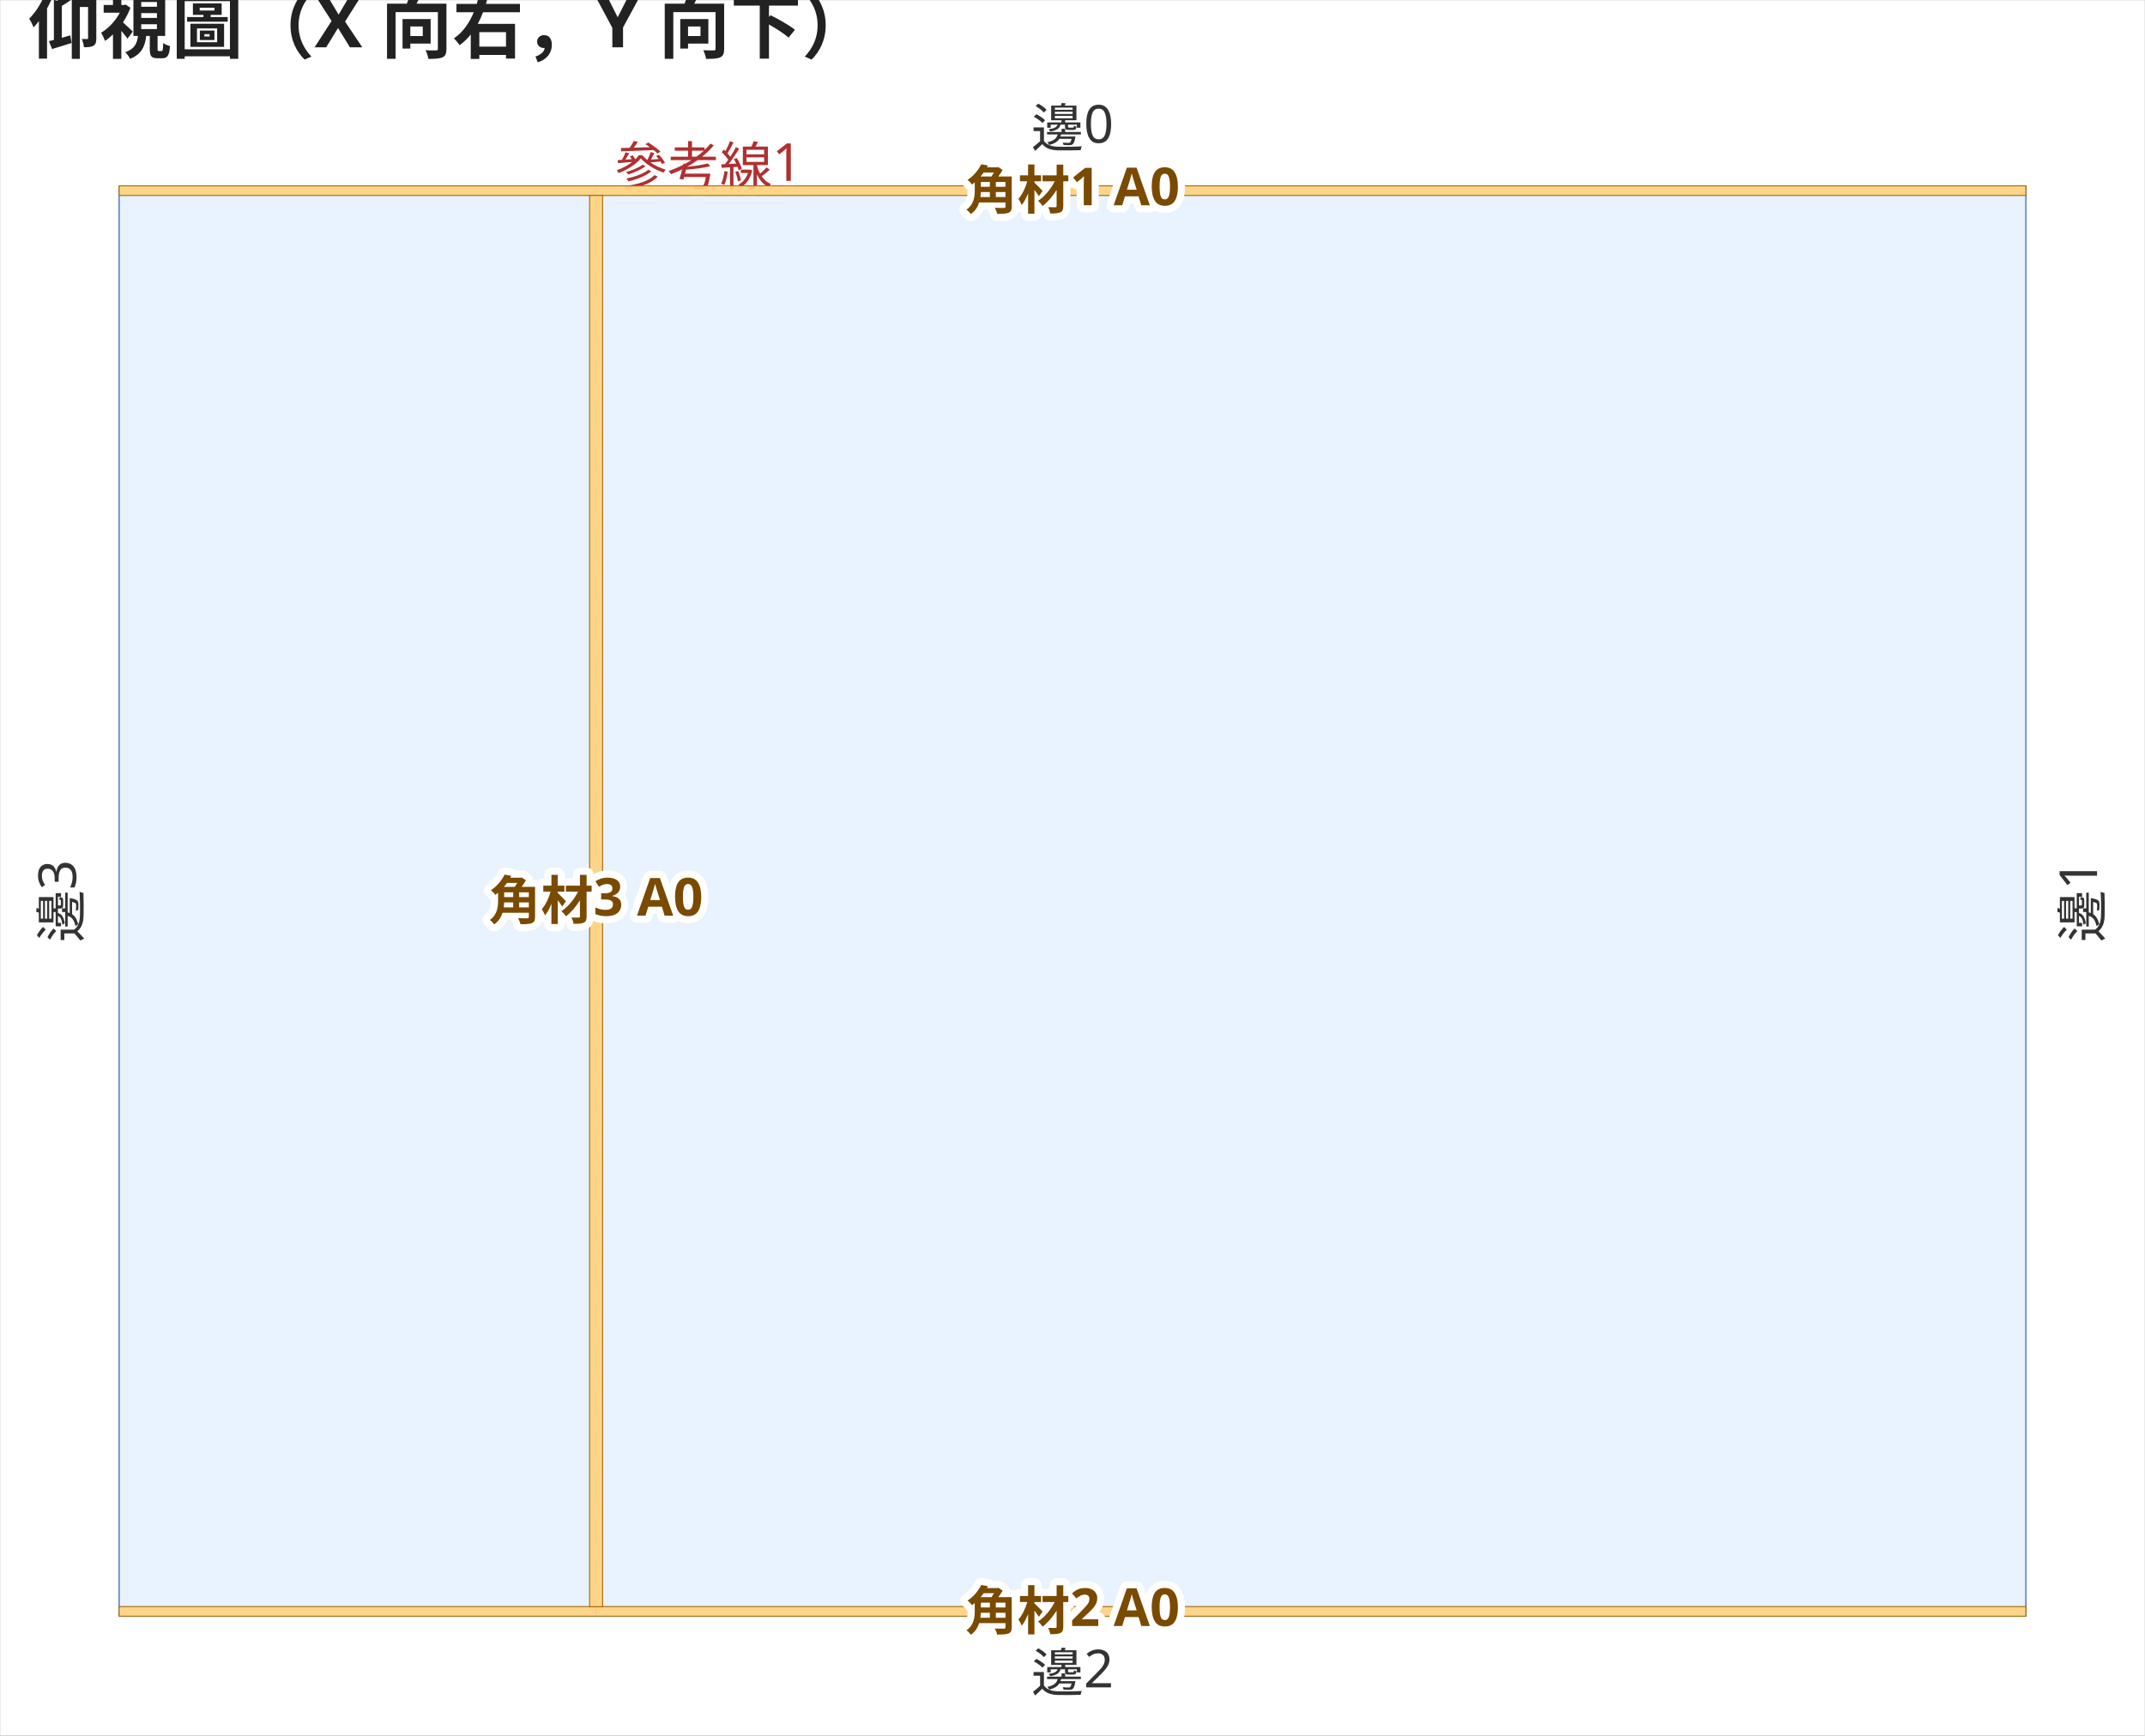
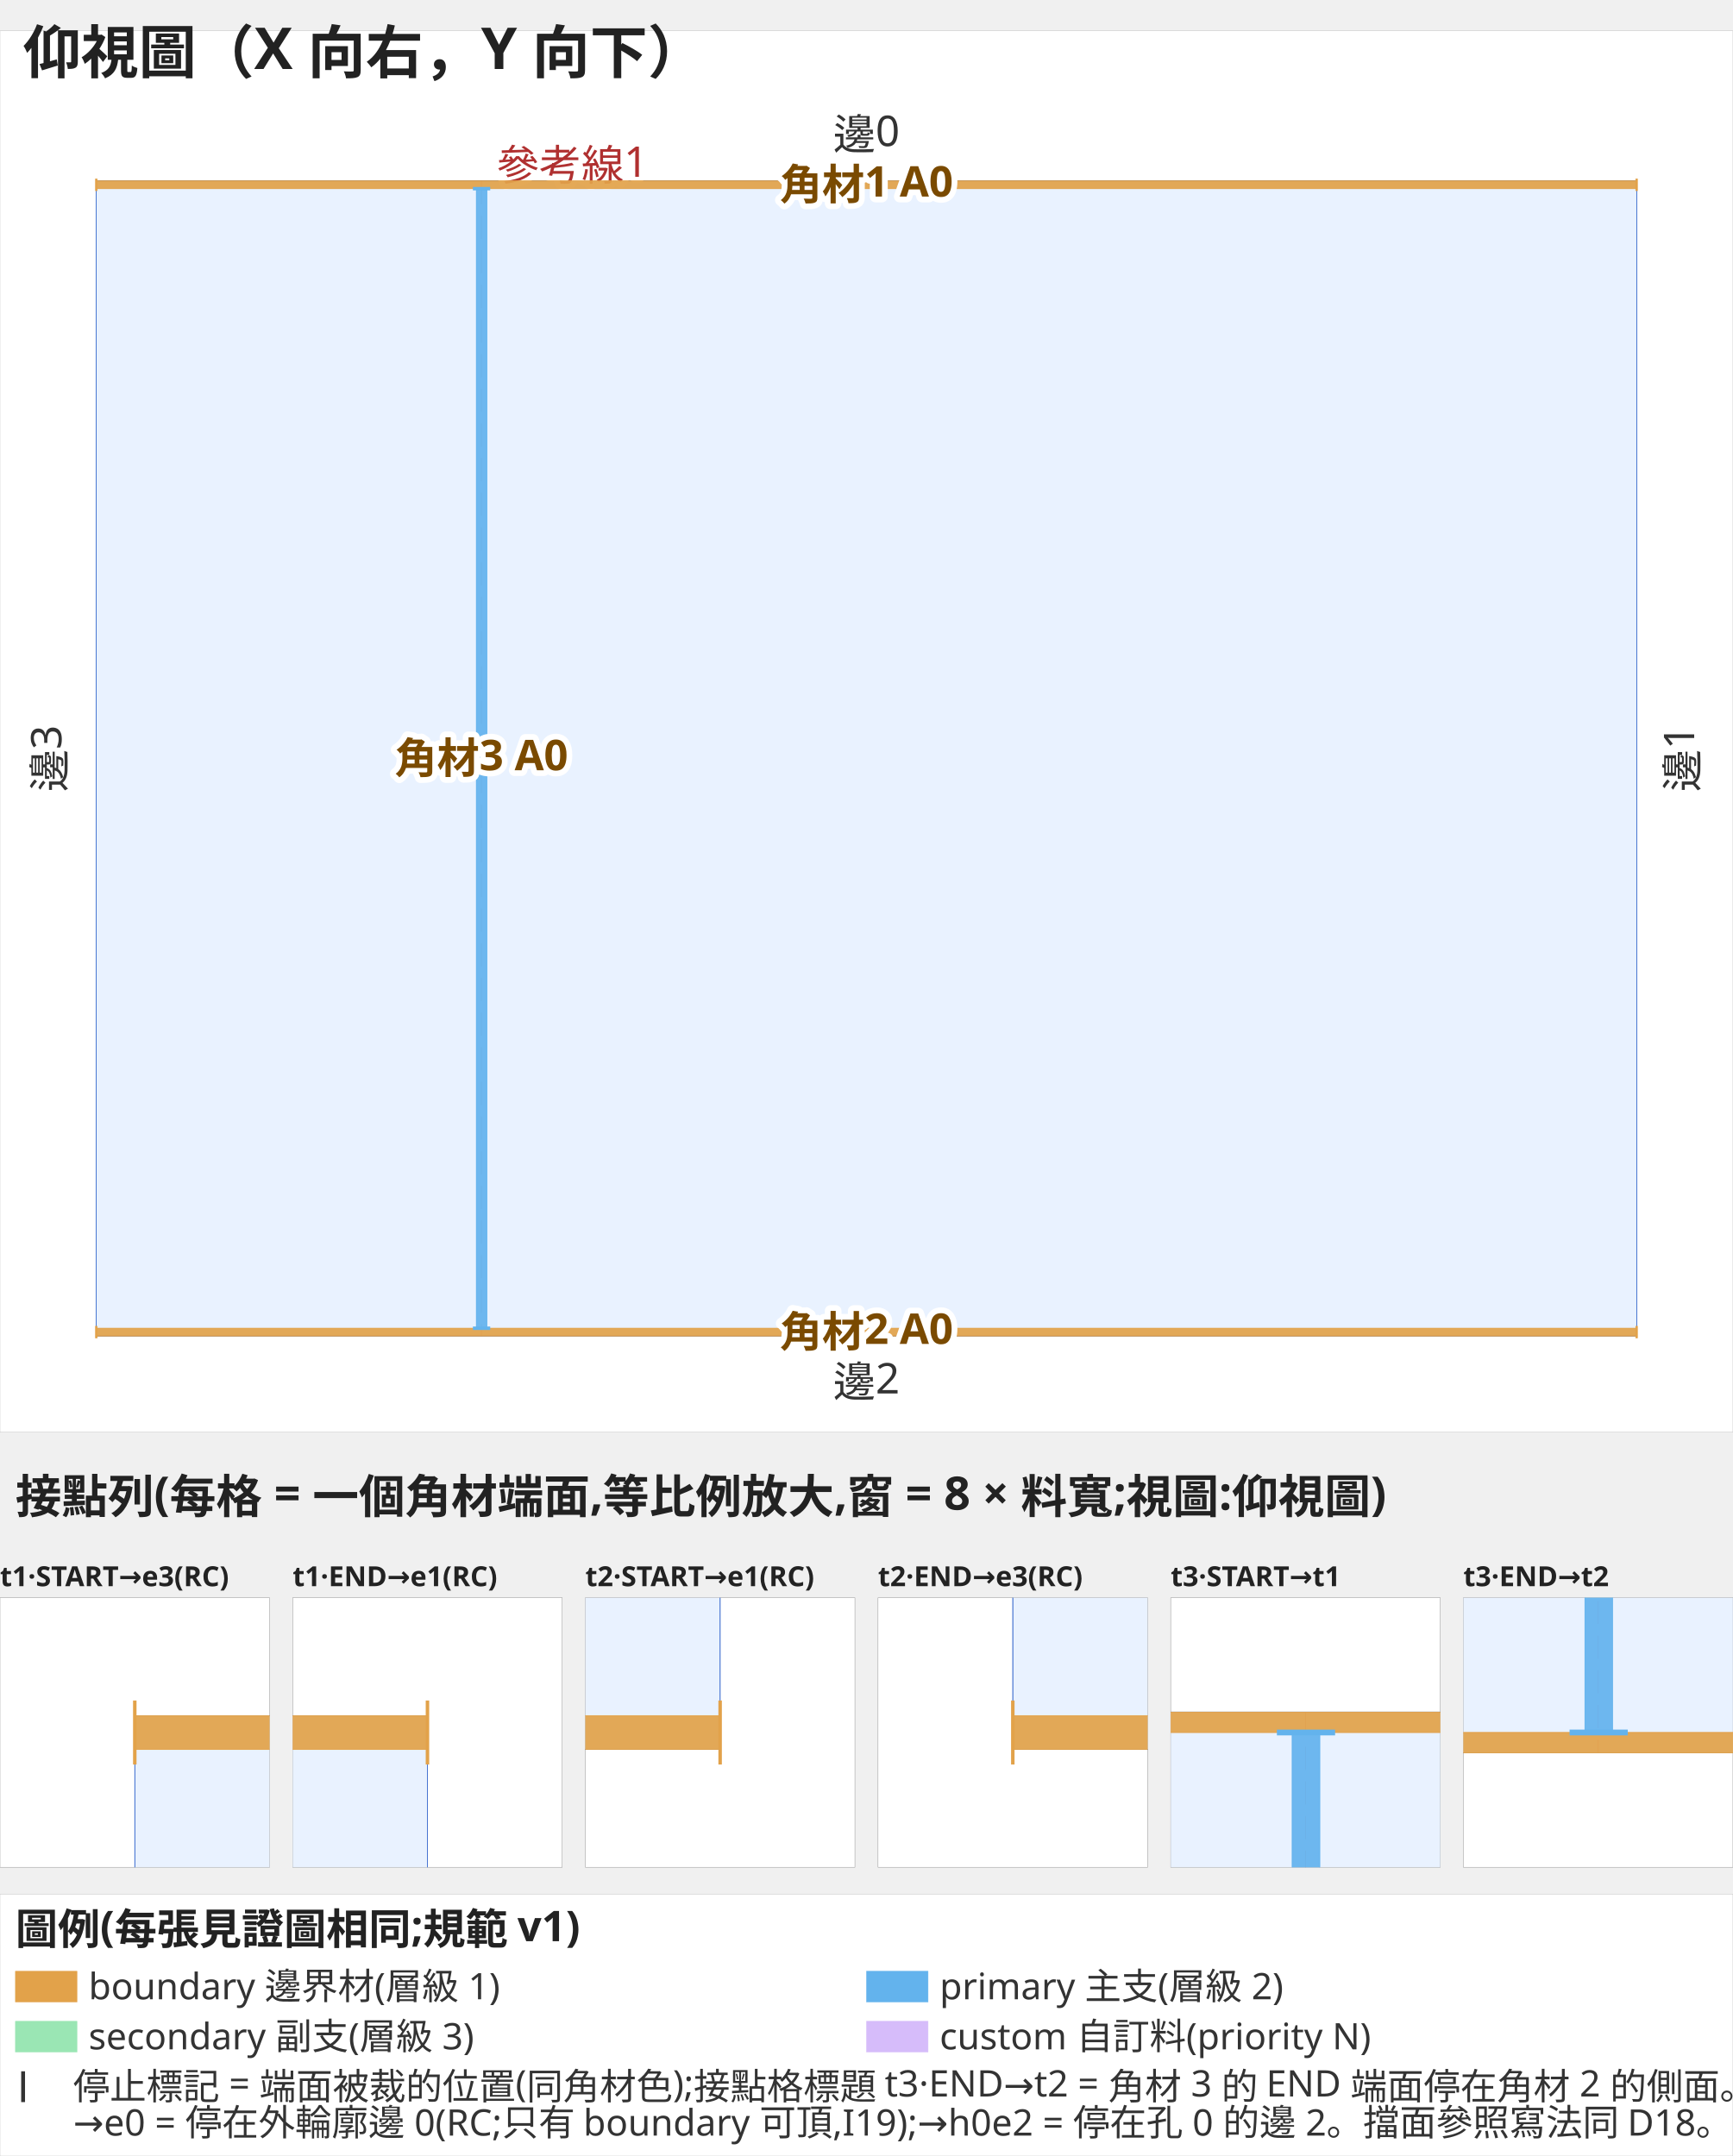
- <svg xmlns="http://www.w3.org/2000/svg" width="100%" viewBox="0 1540 4500 3640" data-full="0 0 8300 5180">
+ <svg xmlns="http://www.w3.org/2000/svg" width="100%" viewBox="0 1460 4500 5600" data-full="0 1460 4500 5600">
  <style>
  polygon, line, rect { vector-effect: non-scaling-stroke; }
  .frame { fill: #ffffff; stroke: #bbbbbb; stroke-width: 1px; }
  .title { font: bold 150px sans-serif; fill: #222222; }
  .label { font: 110px sans-serif; fill: #333333; text-anchor: middle; dominant-baseline: middle; }
  .guide-label { text-anchor: start; fill: #b03030; }
  .timber-label { fill: #7a4a00; font-weight: bold; }
  .guide-label, .timber-label { paint-order: stroke; stroke: #ffffff; stroke-width: 30px; stroke-linejoin: round; }
  .surface { fill: #dbe9ff; fill-opacity: 0.6; stroke: #3366cc; stroke-width: 1.5px; }
  .hole { fill: #ffffff; stroke: #3366cc; stroke-width: 1.5px; }
  .edge { stroke: #3366cc; stroke-width: 1.5px; }
  .edge-free { stroke: #e08020; stroke-width: 1.5px; stroke-dasharray: 30 15; }
  .guide { stroke: #cc3333; stroke-width: 1px; stroke-dasharray: 60 30; }
  .timber-face { fill: #ffd27f; fill-opacity: 0.5; stroke: #a06000; stroke-width: 1.5px; }
  .timber-face-near { fill-opacity: 0.85; }
</style>
-   <g transform="translate(250,3206)">
-     <rect class="frame" x="-250" y="-3206" width="4500" height="1240" />
-     <text x="-190" y="-3096" class="title">前視圖（X 向右，Z 向上）</text>
-     <polygon points="0,-2500 4000,-2500 4000,-2500 0,-2500" class="surface" />
-     <line x1="0" y1="-2500" x2="4000" y2="-2500" class="edge" />
-     <line x1="4000" y1="-2500" x2="4000" y2="-2500" class="edge" />
-     <line x1="4000" y1="-2500" x2="0" y2="-2500" class="edge" />
-     <line x1="0" y1="-2500" x2="0" y2="-2500" class="edge" />
-     <line x1="1000" y1="-2500" x2="1000" y2="-2500" class="guide" />
-     <polygon points="0,-2500 0,-2520 4000,-2520 4000,-2500" class="timber-face" />
-     <polygon points="0,-2500 4000,-2500 4000,-2520 0,-2520" class="timber-face timber-face-near" />
-     <text x="2000" y="-2510" class="label timber-label">角材1 B0</text>
-     <polygon points="4000,-2500 0,-2500 0,-2520 4000,-2520" class="timber-face" />
-     <polygon points="4000,-2500 4000,-2520 0,-2520 0,-2500" class="timber-face timber-face-near" />
-     <text x="2000" y="-2510" class="label timber-label">角材2 B1</text>
-     <polygon points="1014,-2500 987,-2500 987,-2533 1014,-2533" class="timber-face" />
-     <polygon points="1014,-2500 1014,-2533 987,-2533 987,-2500" class="timber-face timber-face-near" />
-     <text x="1000" y="-2516" class="label timber-label">角材3 START</text>
-   </g>
-   <g transform="translate(5050,3206)">
-     <rect class="frame" x="-250" y="-3206" width="3500" height="1240" />
-     <text x="-190" y="-3096" class="title">側視圖（Y 向右，Z 向上）</text>
-     <polygon points="0,-2500 0,-2500 3000,-2500 3000,-2500" class="surface" />
-     <line x1="0" y1="-2500" x2="0" y2="-2500" class="edge" />
-     <line x1="0" y1="-2500" x2="3000" y2="-2500" class="edge" />
-     <line x1="3000" y1="-2500" x2="3000" y2="-2500" class="edge" />
-     <line x1="3000" y1="-2500" x2="0" y2="-2500" class="edge" />
-     <line x1="0" y1="-2500" x2="3000" y2="-2500" class="guide" />
-     <polygon points="0,-2500 0,-2520 20,-2520 20,-2500" class="timber-face" />
-     <polygon points="0,-2500 20,-2500 20,-2520 0,-2520" class="timber-face timber-face-near" />
-     <text x="10" y="-2510" class="label timber-label">角材1 END</text>
-     <polygon points="3000,-2500 2980,-2500 2980,-2520 3000,-2520" class="timber-face" />
-     <polygon points="3000,-2500 3000,-2520 2980,-2520 2980,-2500" class="timber-face timber-face-near" />
-     <text x="2990" y="-2510" class="label timber-label">角材2 START</text>
-     <polygon points="20,-2500 20,-2533 2980,-2533 2980,-2500" class="timber-face" />
-     <polygon points="20,-2500 2980,-2500 2980,-2533 20,-2533" class="timber-face timber-face-near" />
-     <text x="1500" y="-2516" class="label timber-label">角材3 B0</text>
-   </g>
-   <g transform="translate(250,1930)">
+   <style id="witness">.role-boundary{fill:#e2a24a;stroke:#e2a24a}.role-primary{fill:#63b3ed;stroke:#63b3ed}.role-secondary{fill:#9ae6b4;stroke:#9ae6b4}.role-custom{fill:#d6bcfa;stroke:#d6bcfa}.stop{fill:none;stroke-linecap:butt}.stop-label{font:bold 110px sans-serif;dominant-baseline:middle;paint-order:stroke;stroke:#ffffff;stroke-width:30px;stroke-linejoin:round}.tile-frame{fill:#ffffff;stroke:#888888;stroke-width:1px}.tile-title{font:bold 72px sans-serif;fill:#222222}.tile .label{display:none}.legend-title{font:bold 110px sans-serif;fill:#222222}.legend-text{font:95px sans-serif;fill:#333333;dominant-baseline:middle}.legend-box{fill:#ffffff;stroke:#bbbbbb;stroke-width:1px}.section-title{font:bold 120px sans-serif;fill:#222222}</style>
+   <g transform="translate(250,1930)" data-view="bottom">
    <rect class="frame" x="-250" y="-390" width="4500" height="3640" />
    <text x="-190" y="-280" class="title">仰視圖（X 向右，Y 向下）</text>
    <polygon points="0,0 4000,0 4000,3000 0,3000" class="surface" />
    <line x1="0" y1="0" x2="4000" y2="0" class="edge" />
    <text x="2000" y="-120" class="label">邊0</text>
    <line x1="4000" y1="0" x2="4000" y2="3000" class="edge" />
    <text x="4120" y="1500" class="label" transform="rotate(-90 4120 1500)">邊1</text>
    <line x1="4000" y1="3000" x2="0" y2="3000" class="edge" />
    <text x="2000" y="3120" class="label">邊2</text>
    <line x1="0" y1="3000" x2="0" y2="0" class="edge" />
    <text x="-120" y="1500" class="label" transform="rotate(-90 -120 1500)">邊3</text>
    <line x1="1000" y1="0" x2="1000" y2="3000" class="guide" />
    <text x="1040" y="-40" class="label guide-label">參考線1</text>
-     <polygon points="0,0 4000,0 4000,20 0,20" class="timber-face" />
-     <polygon points="0,0 0,20 4000,20 4000,0" class="timber-face timber-face-near" />
+     <polygon points="0,0 4000,0 4000,20 0,20" class="timber-face role-boundary" data-t="1" />
+     <polygon points="0,0 0,20 4000,20 4000,0" class="timber-face timber-face-near role-boundary" data-t="1" />
    <text x="2000" y="10" class="label timber-label">角材1 A0</text>
-     <polygon points="4000,3000 0,3000 0,2980 4000,2980" class="timber-face" />
-     <polygon points="4000,3000 4000,2980 0,2980 0,3000" class="timber-face timber-face-near" />
+     <polygon points="4000,3000 0,3000 0,2980 4000,2980" class="timber-face role-boundary" data-t="2" />
+     <polygon points="4000,3000 4000,2980 0,2980 0,3000" class="timber-face timber-face-near role-boundary" data-t="2" />
    <text x="2000" y="2990" class="label timber-label">角材2 A0</text>
-     <polygon points="1014,20 1014,2980 987,2980 987,20" class="timber-face" />
-     <polygon points="1014,20 987,20 987,2980 1014,2980" class="timber-face timber-face-near" />
+     <polygon points="1014,20 1014,2980 987,2980 987,20" class="timber-face role-primary" data-t="3" />
+     <polygon points="1014,20 987,20 987,2980 1014,2980" class="timber-face timber-face-near role-primary" data-t="3" />
    <text x="1000" y="1500" class="label timber-label">角材3 A0</text>
+     <line x1="0" y1="-6" x2="0" y2="26" class="stop" stroke="#e2a24a" stroke-width="6" data-joint="t1.START" />
+     <line x1="4000" y1="-6" x2="4000" y2="26" class="stop" stroke="#e2a24a" stroke-width="6" data-joint="t1.END" />
+     <line x1="4000" y1="2974" x2="4000" y2="3006" class="stop" stroke="#e2a24a" stroke-width="6" data-joint="t2.START" />
+     <line x1="0" y1="2974" x2="0" y2="3006" class="stop" stroke="#e2a24a" stroke-width="6" data-joint="t2.END" />
+     <line x1="978" y1="20" x2="1023" y2="20" class="stop" stroke="#63b3ed" stroke-width="9" data-joint="t3.START" />
+     <line x1="978" y1="2980" x2="1023" y2="2980" class="stop" stroke="#63b3ed" stroke-width="9" data-joint="t3.END" />
  </g>
+   <text x="40" y="5390" class="section-title">接點列(每格 = 一個角材端面,等比例放大,窗 = 8 × 料寬;視圖:仰視圖)</text>
+   <text x="0" y="5580" class="tile-title">t1·START→e3(RC)</text>
+   <rect x="0" y="5610" width="700" height="700" class="tile-frame" />
+   <svg x="0" y="5610" width="700" height="700" viewBox="-80 -70 160 160" preserveAspectRatio="xMidYMid meet" class="tile" data-joint="t1.START">
+     <polygon points="0,0 4000,0 4000,3000 0,3000" class="surface" />
+     <line x1="0" y1="0" x2="4000" y2="0" class="edge" />
+     <line x1="4000" y1="0" x2="4000" y2="3000" class="edge" />
+     <line x1="4000" y1="3000" x2="0" y2="3000" class="edge" />
+     <line x1="0" y1="3000" x2="0" y2="0" class="edge" />
+     <line x1="1000" y1="0" x2="1000" y2="3000" class="guide" />
+     <polygon points="0,0 4000,0 4000,20 0,20" class="timber-face role-boundary" data-t="1" />
+     <polygon points="0,0 0,20 4000,20 4000,0" class="timber-face timber-face-near role-boundary" data-t="1" />
+     <polygon points="4000,3000 0,3000 0,2980 4000,2980" class="timber-face role-boundary" data-t="2" />
+     <polygon points="4000,3000 4000,2980 0,2980 0,3000" class="timber-face timber-face-near role-boundary" data-t="2" />
+     <polygon points="1014,20 1014,2980 987,2980 987,20" class="timber-face role-primary" data-t="3" />
+     <polygon points="1014,20 987,20 987,2980 1014,2980" class="timber-face timber-face-near role-primary" data-t="3" />
+     <line x1="0" y1="-9" x2="0" y2="29" class="stop" stroke="#e2a24a" stroke-width="9" data-joint="t1.START" />
+   </svg>
+   <text x="760" y="5580" class="tile-title">t1·END→e1(RC)</text>
+   <rect x="760" y="5610" width="700" height="700" class="tile-frame" />
+   <svg x="760" y="5610" width="700" height="700" viewBox="3920 -70 160 160" preserveAspectRatio="xMidYMid meet" class="tile" data-joint="t1.END">
+     <polygon points="0,0 4000,0 4000,3000 0,3000" class="surface" />
+     <line x1="0" y1="0" x2="4000" y2="0" class="edge" />
+     <line x1="4000" y1="0" x2="4000" y2="3000" class="edge" />
+     <line x1="4000" y1="3000" x2="0" y2="3000" class="edge" />
+     <line x1="0" y1="3000" x2="0" y2="0" class="edge" />
+     <line x1="1000" y1="0" x2="1000" y2="3000" class="guide" />
+     <polygon points="0,0 4000,0 4000,20 0,20" class="timber-face role-boundary" data-t="1" />
+     <polygon points="0,0 0,20 4000,20 4000,0" class="timber-face timber-face-near role-boundary" data-t="1" />
+     <polygon points="4000,3000 0,3000 0,2980 4000,2980" class="timber-face role-boundary" data-t="2" />
+     <polygon points="4000,3000 4000,2980 0,2980 0,3000" class="timber-face timber-face-near role-boundary" data-t="2" />
+     <polygon points="1014,20 1014,2980 987,2980 987,20" class="timber-face role-primary" data-t="3" />
+     <polygon points="1014,20 987,20 987,2980 1014,2980" class="timber-face timber-face-near role-primary" data-t="3" />
+     <line x1="4000" y1="-9" x2="4000" y2="29" class="stop" stroke="#e2a24a" stroke-width="9" data-joint="t1.END" />
+   </svg>
+   <text x="1520" y="5580" class="tile-title">t2·START→e1(RC)</text>
+   <rect x="1520" y="5610" width="700" height="700" class="tile-frame" />
+   <svg x="1520" y="5610" width="700" height="700" viewBox="3920 2910 160 160" preserveAspectRatio="xMidYMid meet" class="tile" data-joint="t2.START">
+     <polygon points="0,0 4000,0 4000,3000 0,3000" class="surface" />
+     <line x1="0" y1="0" x2="4000" y2="0" class="edge" />
+     <line x1="4000" y1="0" x2="4000" y2="3000" class="edge" />
+     <line x1="4000" y1="3000" x2="0" y2="3000" class="edge" />
+     <line x1="0" y1="3000" x2="0" y2="0" class="edge" />
+     <line x1="1000" y1="0" x2="1000" y2="3000" class="guide" />
+     <polygon points="0,0 4000,0 4000,20 0,20" class="timber-face role-boundary" data-t="1" />
+     <polygon points="0,0 0,20 4000,20 4000,0" class="timber-face timber-face-near role-boundary" data-t="1" />
+     <polygon points="4000,3000 0,3000 0,2980 4000,2980" class="timber-face role-boundary" data-t="2" />
+     <polygon points="4000,3000 4000,2980 0,2980 0,3000" class="timber-face timber-face-near role-boundary" data-t="2" />
+     <polygon points="1014,20 1014,2980 987,2980 987,20" class="timber-face role-primary" data-t="3" />
+     <polygon points="1014,20 987,20 987,2980 1014,2980" class="timber-face timber-face-near role-primary" data-t="3" />
+     <line x1="4000" y1="2971" x2="4000" y2="3009" class="stop" stroke="#e2a24a" stroke-width="9" data-joint="t2.START" />
+   </svg>
+   <text x="2280" y="5580" class="tile-title">t2·END→e3(RC)</text>
+   <rect x="2280" y="5610" width="700" height="700" class="tile-frame" />
+   <svg x="2280" y="5610" width="700" height="700" viewBox="-80 2910 160 160" preserveAspectRatio="xMidYMid meet" class="tile" data-joint="t2.END">
+     <polygon points="0,0 4000,0 4000,3000 0,3000" class="surface" />
+     <line x1="0" y1="0" x2="4000" y2="0" class="edge" />
+     <line x1="4000" y1="0" x2="4000" y2="3000" class="edge" />
+     <line x1="4000" y1="3000" x2="0" y2="3000" class="edge" />
+     <line x1="0" y1="3000" x2="0" y2="0" class="edge" />
+     <line x1="1000" y1="0" x2="1000" y2="3000" class="guide" />
+     <polygon points="0,0 4000,0 4000,20 0,20" class="timber-face role-boundary" data-t="1" />
+     <polygon points="0,0 0,20 4000,20 4000,0" class="timber-face timber-face-near role-boundary" data-t="1" />
+     <polygon points="4000,3000 0,3000 0,2980 4000,2980" class="timber-face role-boundary" data-t="2" />
+     <polygon points="4000,3000 4000,2980 0,2980 0,3000" class="timber-face timber-face-near role-boundary" data-t="2" />
+     <polygon points="1014,20 1014,2980 987,2980 987,20" class="timber-face role-primary" data-t="3" />
+     <polygon points="1014,20 987,20 987,2980 1014,2980" class="timber-face timber-face-near role-primary" data-t="3" />
+     <line x1="0" y1="2971" x2="0" y2="3009" class="stop" stroke="#e2a24a" stroke-width="9" data-joint="t2.END" />
+   </svg>
+   <text x="3040" y="5580" class="tile-title">t3·START→t1</text>
+   <rect x="3040" y="5610" width="700" height="700" class="tile-frame" />
+   <svg x="3040" y="5610" width="700" height="700" viewBox="868 -112 264 264" preserveAspectRatio="xMidYMid meet" class="tile" data-joint="t3.START">
+     <polygon points="0,0 4000,0 4000,3000 0,3000" class="surface" />
+     <line x1="0" y1="0" x2="4000" y2="0" class="edge" />
+     <line x1="4000" y1="0" x2="4000" y2="3000" class="edge" />
+     <line x1="4000" y1="3000" x2="0" y2="3000" class="edge" />
+     <line x1="0" y1="3000" x2="0" y2="0" class="edge" />
+     <line x1="1000" y1="0" x2="1000" y2="3000" class="guide" />
+     <polygon points="0,0 4000,0 4000,20 0,20" class="timber-face role-boundary" data-t="1" />
+     <polygon points="0,0 0,20 4000,20 4000,0" class="timber-face timber-face-near role-boundary" data-t="1" />
+     <polygon points="4000,3000 0,3000 0,2980 4000,2980" class="timber-face role-boundary" data-t="2" />
+     <polygon points="4000,3000 4000,2980 0,2980 0,3000" class="timber-face timber-face-near role-boundary" data-t="2" />
+     <polygon points="1014,20 1014,2980 987,2980 987,20" class="timber-face role-primary" data-t="3" />
+     <polygon points="1014,20 987,20 987,2980 1014,2980" class="timber-face timber-face-near role-primary" data-t="3" />
+     <line x1="972" y1="20" x2="1029" y2="20" class="stop" stroke="#63b3ed" stroke-width="15" data-joint="t3.START" />
+   </svg>
+   <text x="3800" y="5580" class="tile-title">t3·END→t2</text>
+   <rect x="3800" y="5610" width="700" height="700" class="tile-frame" />
+   <svg x="3800" y="5610" width="700" height="700" viewBox="868 2848 264 264" preserveAspectRatio="xMidYMid meet" class="tile" data-joint="t3.END">
+     <polygon points="0,0 4000,0 4000,3000 0,3000" class="surface" />
+     <line x1="0" y1="0" x2="4000" y2="0" class="edge" />
+     <line x1="4000" y1="0" x2="4000" y2="3000" class="edge" />
+     <line x1="4000" y1="3000" x2="0" y2="3000" class="edge" />
+     <line x1="0" y1="3000" x2="0" y2="0" class="edge" />
+     <line x1="1000" y1="0" x2="1000" y2="3000" class="guide" />
+     <polygon points="0,0 4000,0 4000,20 0,20" class="timber-face role-boundary" data-t="1" />
+     <polygon points="0,0 0,20 4000,20 4000,0" class="timber-face timber-face-near role-boundary" data-t="1" />
+     <polygon points="4000,3000 0,3000 0,2980 4000,2980" class="timber-face role-boundary" data-t="2" />
+     <polygon points="4000,3000 4000,2980 0,2980 0,3000" class="timber-face timber-face-near role-boundary" data-t="2" />
+     <polygon points="1014,20 1014,2980 987,2980 987,20" class="timber-face role-primary" data-t="3" />
+     <polygon points="1014,20 987,20 987,2980 1014,2980" class="timber-face timber-face-near role-primary" data-t="3" />
+     <line x1="972" y1="2980" x2="1029" y2="2980" class="stop" stroke="#63b3ed" stroke-width="15" data-joint="t3.END" />
+   </svg>
+   <rect x="0" y="6380" width="4500" height="680" class="legend-box" />
+   <text x="40" y="6510" class="legend-title">圖例(每張見證圖相同;規範 v1)</text>
+   <rect x="40" y="6580" width="160" height="80" class="role-boundary" />
+   <text x="230" y="6620" class="legend-text">boundary 邊界材(層級 1)</text>
+   <rect x="2250" y="6580" width="160" height="80" class="role-primary" />
+   <text x="2440" y="6620" class="legend-text">primary 主支(層級 2)</text>
+   <rect x="40" y="6710" width="160" height="80" class="role-secondary" />
+   <text x="230" y="6750" class="legend-text">secondary 副支(層級 3)</text>
+   <rect x="2250" y="6710" width="160" height="80" class="role-custom" />
+   <text x="2440" y="6750" class="legend-text">custom 自訂料(priority N)</text>
+   <line x1="60" y1="6840" x2="60" y2="6920" class="stop" stroke="#333333" stroke-width="10" />
+   <text x="190" y="6880" class="legend-text">停止標記 = 端面被裁的位置(同角材色);接點格標題 t3·END→t2 = 角材 3 的 END 端面停在角材 2 的側面。</text>
+   <text x="190" y="6980" class="legend-text">→e0 = 停在外輪廓邊 0(RC;只有 boundary 可頂,I19);→h0e2 = 停在孔 0 的邊 2。擋面參照寫法同 D18。</text>
</svg>
